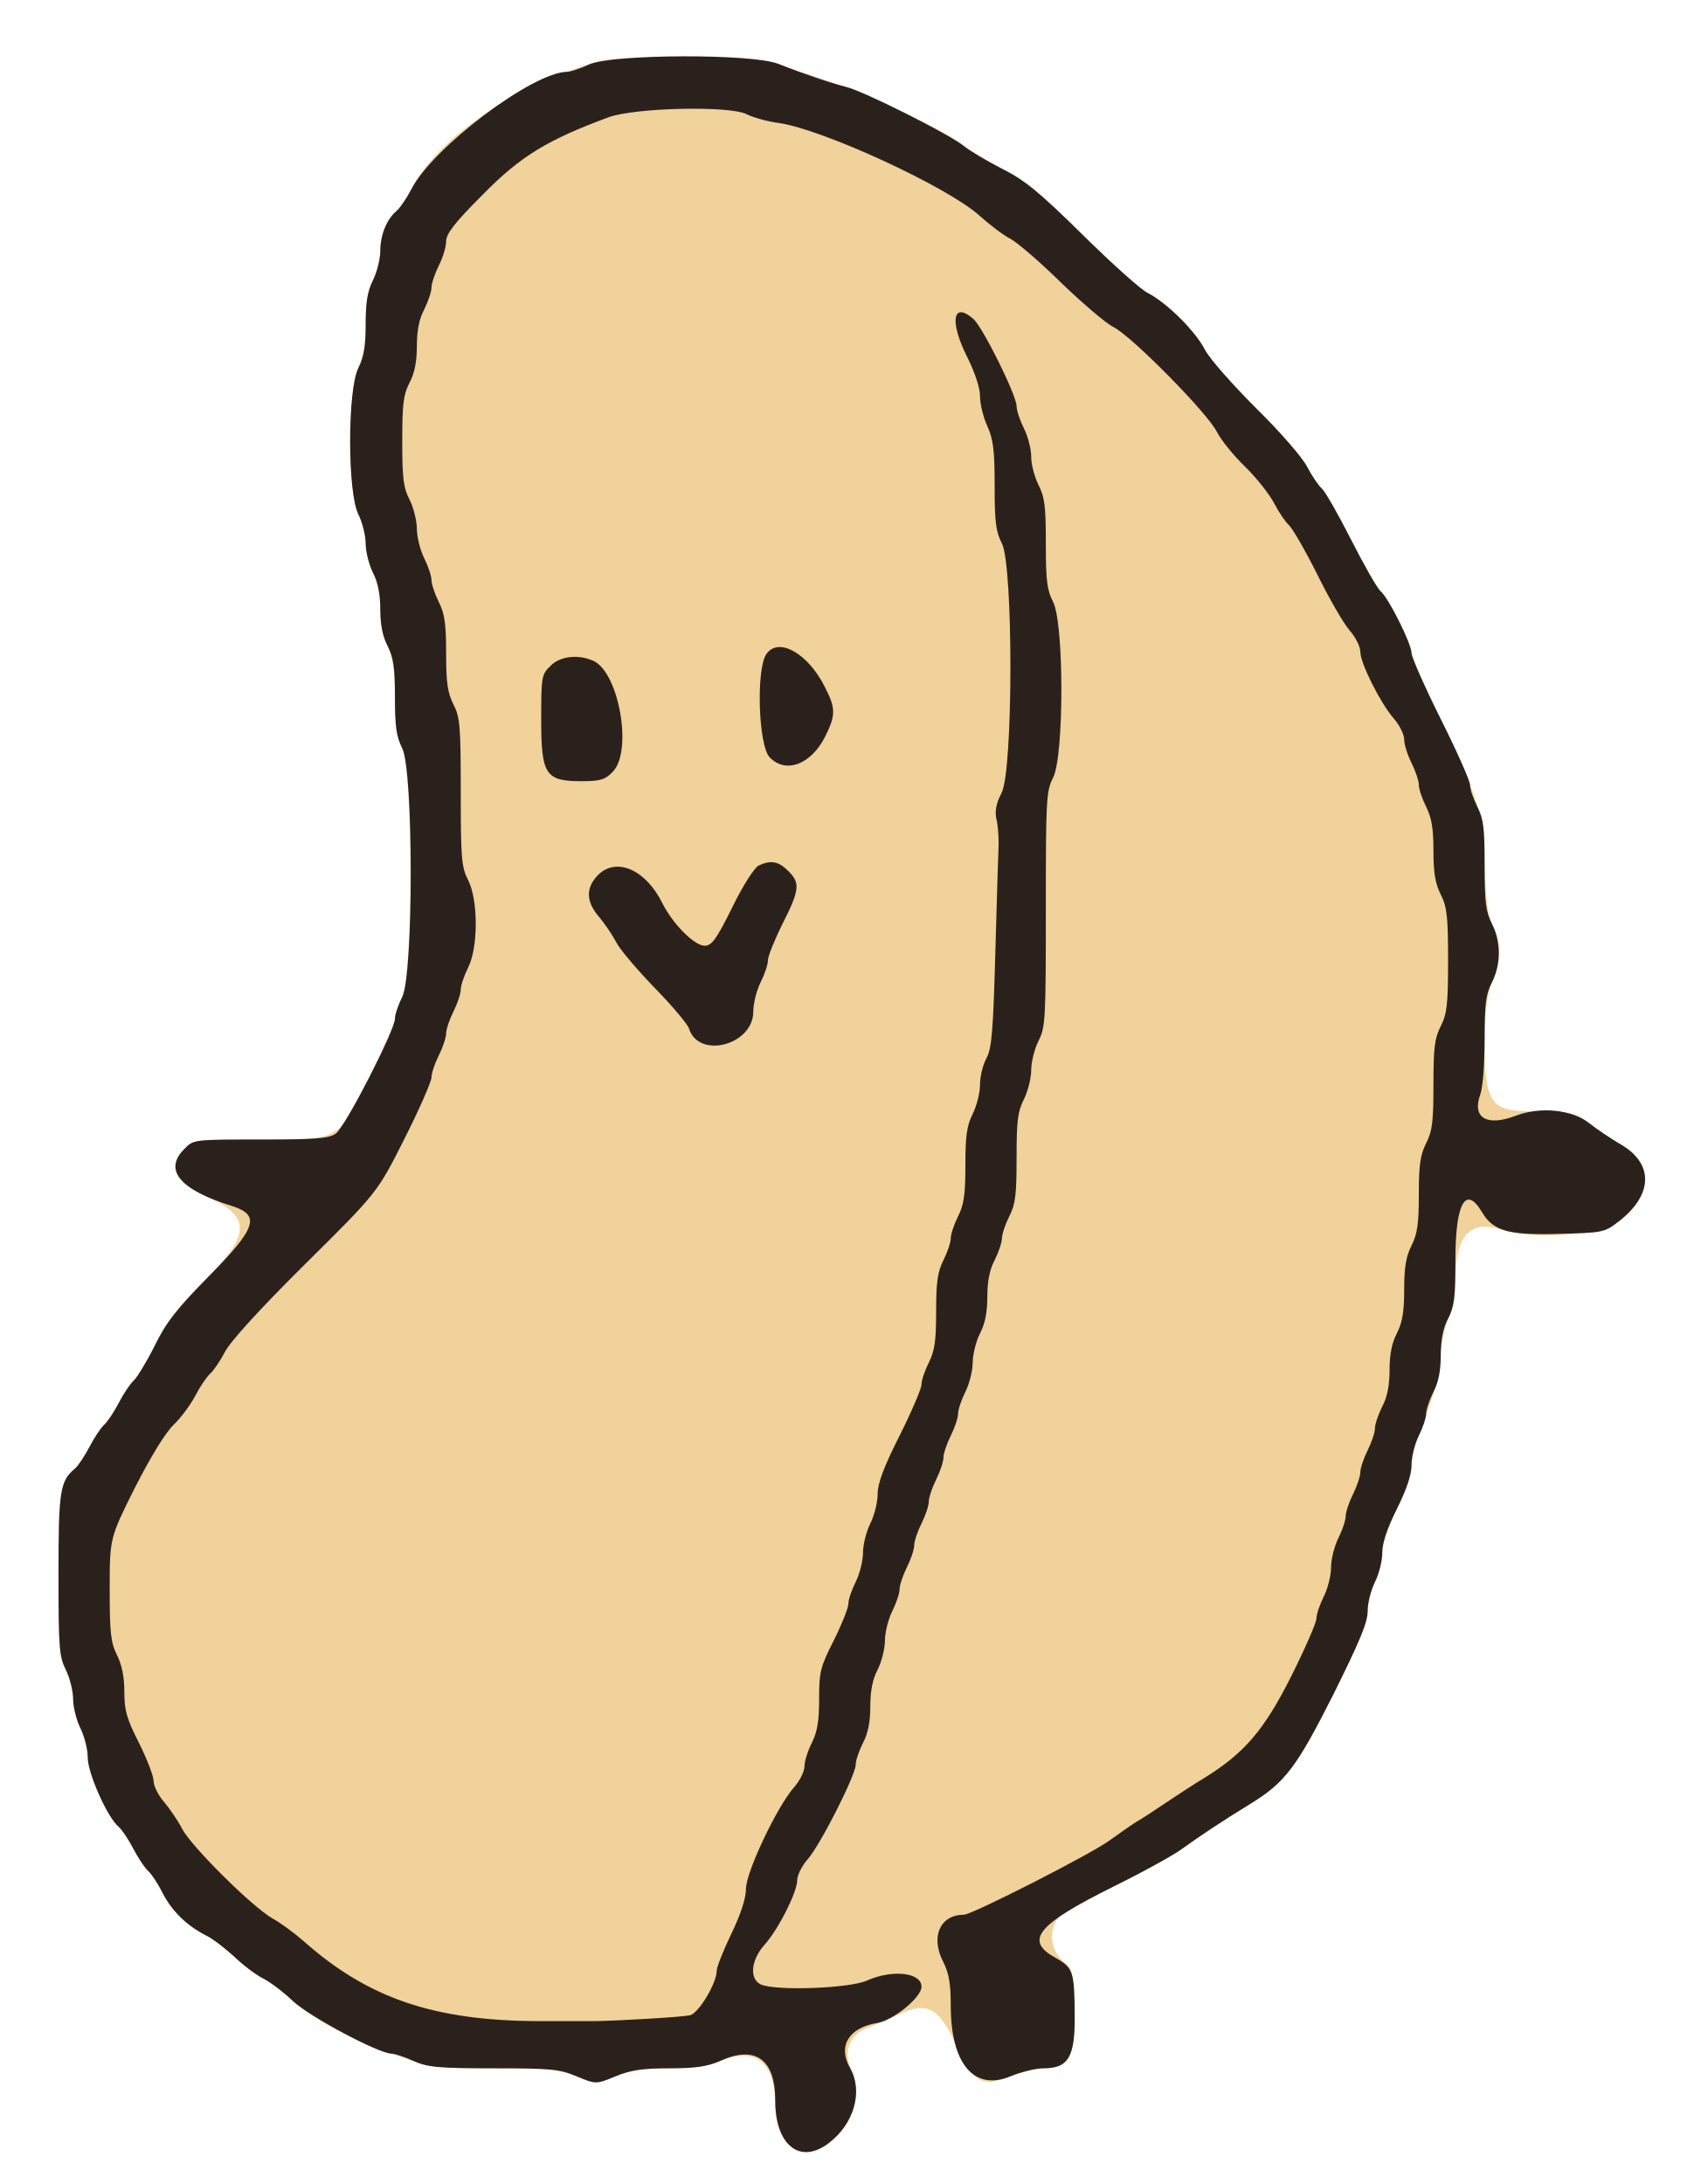
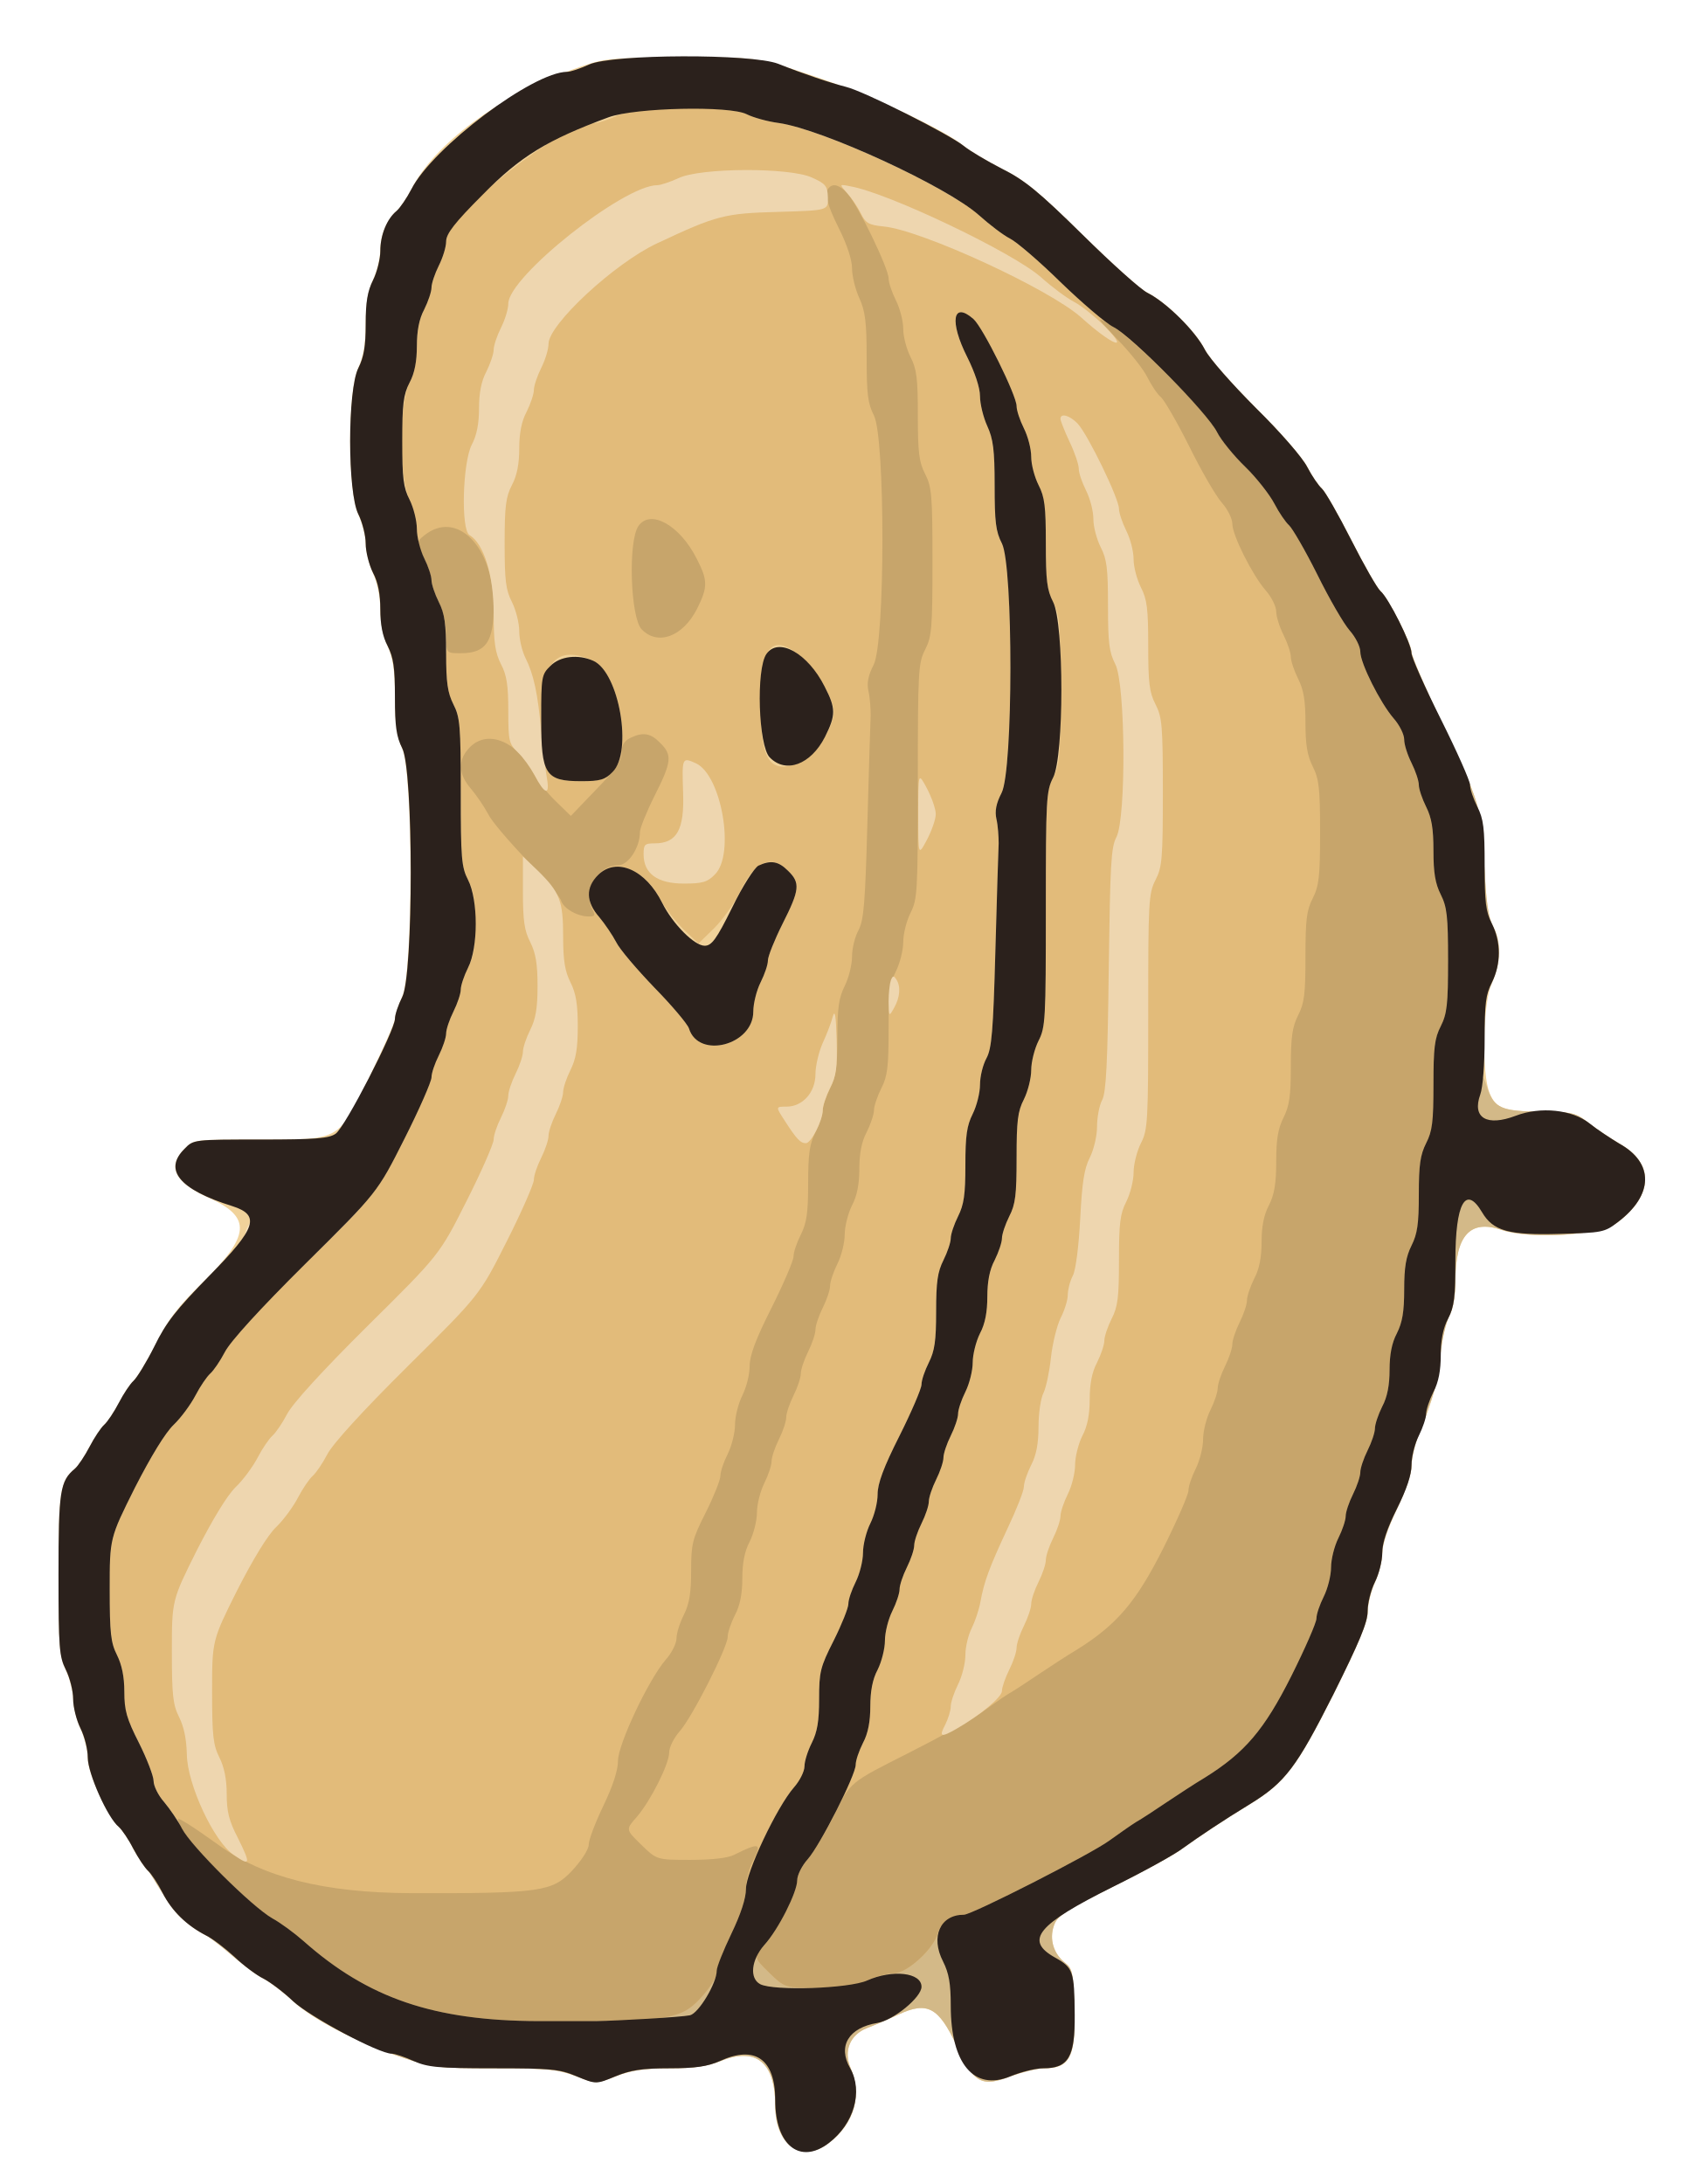
<svg xmlns="http://www.w3.org/2000/svg" viewBox="0 0 465 596" width="116" height="149">
  <g transform="translate(0,596) scale(0.1,-0.1)" fill="#f0d29a" stroke="none">
    <path d="M1565 5776 c-200 -72 -377 -203 -440 -327 -13 -25 -31 -51 -40 -59 -26 -22 -45 -66 -45 -107 0 -21 -9 -58 -20 -82 -14 -31 -20 -65 -20 -120 0 -54 -6 -89 -20 -120 -30 -64 -30 -338 0 -402 11 -24 20 -60 20 -80 0 -20 9 -56 20 -80 12 -27 20 -66 20 -100 0 -35 8 -74 20 -100 15 -34 20 -66 20 -140 0 -75 5 -107 20 -140 30 -67 30 -611 0 -678 -11 -24 -20 -51 -20 -61 0 -10 -32 -81 -70 -159 -88 -178 -75 -171 -310 -171 -168 0 -171 0 -195 -25 -49 -48 -28 -92 63 -133 122 -54 118 -104 -18 -237 -64 -63 -91 -98 -125 -166 -24 -47 -51 -91 -60 -99 -9 -8 -27 -35 -40 -60 -13 -25 -31 -52 -40 -60 -9 -8 -27 -35 -40 -60 -13 -25 -31 -52 -40 -60 -41 -34 -45 -61 -45 -288 0 -198 2 -224 20 -263 11 -24 20 -60 20 -80 0 -20 9 -56 20 -80 11 -24 20 -61 20 -82 0 -40 56 -163 85 -187 9 -8 27 -35 40 -60 13 -25 31 -52 40 -60 9 -8 27 -35 40 -61 25 -49 66 -89 119 -116 17 -8 52 -35 77 -58 25 -24 61 -51 80 -60 19 -10 55 -37 80 -61 55 -51 176 -113 298 -154 84 -28 98 -30 254 -30 145 0 172 -3 221 -21 56 -22 56 -22 112 0 42 16 78 21 145 21 65 0 102 5 140 20 97 39 149 -4 149 -122 0 -109 73 -159 147 -102 69 53 91 129 59 205 -20 47 -1 91 45 109 19 7 57 24 86 37 79 37 110 20 159 -85 46 -103 68 -115 150 -83 31 11 71 21 90 21 70 0 86 33 82 161 -3 100 -5 112 -25 127 -32 25 -44 65 -31 102 9 27 30 41 162 107 83 41 169 88 191 105 43 31 110 76 184 121 96 59 127 101 227 299 68 136 94 198 94 225 0 21 9 58 20 82 11 24 20 60 20 80 0 23 15 69 40 120 23 48 40 97 40 117 0 20 8 56 18 82 43 110 55 151 61 222 4 41 15 89 24 107 11 20 17 55 17 96 0 125 40 169 126 140 80 -27 272 -15 318 21 98 74 100 162 4 215 -23 14 -60 38 -82 55 -36 29 -44 31 -125 32 -109 1 -129 8 -147 50 -23 54 -19 248 6 303 25 53 26 112 3 154 -13 24 -19 67 -24 167 -7 158 -11 170 -121 400 -43 91 -78 173 -78 183 0 23 -64 149 -85 167 -9 8 -45 71 -80 140 -35 69 -71 132 -80 140 -9 8 -27 34 -40 59 -13 26 -74 96 -140 161 -65 65 -127 135 -140 160 -26 51 -105 129 -156 155 -19 9 -99 81 -179 160 -120 118 -158 149 -220 180 -41 21 -88 49 -104 62 -53 45 -264 143 -416 193 -149 50 -149 50 -357 49 -208 -1 -208 -1 -298 -33z" />
+   </g>
+   <g transform="translate(0,596) scale(0.1,-0.1)" fill="#d3b988" stroke="none">
+     <path d="M3136 5149 c18 -19 41 -52 52 -75 11 -22 28 -47 37 -54 9 -8 45 -71 80 -140 35 -69 71 -132 80 -140 21 -18 85 -144 85 -167 0 -10 35 -92 78 -183 110 -230 114 -242 121 -400 5 -100 11 -143 24 -167 23 -42 22 -101 -3 -154 -25 -55 -29 -249 -6 -303 18 -42 38 -49 147 -50 81 -1 89 -3 125 -32 86 -69 98 -70 122 -11 26 63 28 117 5 160 -13 24 -19 67 -24 167 -7 158 -11 170 -121 400 -43 91 -78 173 -78 183 0 23 -64 149 -85 167 -9 8 -45 71 -80 140 -35 69 -71 132 -80 140 -9 8 -27 34 -40 59 -13 26 -74 96 -140 161 -65 65 -127 135 -140 160 -26 51 -105 129 -156 155 -34 17 -34 17 -3 -16z" />
+     <path d="M4025 3007 c-39 -29 -239 -38 -309 -14 -86 29 -126 -15 -126 -140 0 -41 -6 -76 -17 -96 -9 -18 -20 -66 -24 -107 -6 -71 -18 -112 -61 -222 -10 -26 -18 -62 -18 -82 0 -20 -17 -69 -40 -117 -25 -51 -40 -97 -40 -120 0 -20 -9 -56 -20 -80 -11 -24 -20 -61 -20 -82 0 -27 -26 -89 -94 -225 -100 -198 -131 -240 -227 -299 -74 -45 -141 -90 -184 -121 -22 -17 -108 -64 -191 -105 -132 -66 -153 -80 -162 -107 -13 -37 -1 -77 31 -102 20 -15 22 -27 25 -127 4 -128 -12 -161 -82 -161 -19 0 -59 -10 -90 -21 -82 -32 -104 -20 -150 83 -49 105 -80 122 -159 85 -29 -13 -67 -30 -86 -37 -46 -18 -65 -62 -45 -109 32 -76 10 -152 -59 -205 -74 -57 -147 -7 -147 102 0 118 -52 161 -149 122 -38 -15 -75 -20 -140 -20 -67 0 -103 -5 -145 -21 -56 -22 -56 -22 -112 0 -49 18 -76 21 -221 21 -156 0 -170 2 -254 30 -124 41 -243 104 -300 157 -53 50 -64 46 -24 -8 14 -19 33 -47 42 -63 48 -77 62 -93 108 -123 28 -17 70 -49 95 -71 25 -22 63 -50 85 -63 22 -12 61 -42 86 -65 56 -51 177 -114 298 -154 84 -28 98 -30 254 -30 145 0 172 -3 221 -21 56 -22 56 -22 112 0 42 16 78 21 145 21 65 0 102 5 140 20 97 39 149 -4 149 -122 0 -109 73 -159 147 -102 69 53 91 129 59 205 -20 47 -1 91 45 109 19 7 57 24 86 37 79 37 110 20 159 -85 46 -103 68 -115 150 -83 31 11 71 21 90 21 70 0 86 33 82 161 -3 100 -5 112 -25 127 -32 25 -44 65 -31 102 9 27 30 41 162 107 83 41 169 88 191 105 43 31 110 76 184 121 96 59 127 101 227 299 68 136 94 198 94 225 0 21 9 58 20 82 11 24 20 60 20 80 0 23 15 69 40 120 23 48 40 97 40 117 0 20 8 56 18 82 43 110 55 151 61 222 4 41 15 89 24 107 11 20 17 55 17 96 0 125 40 169 126 140 80 -27 272 -15 318 21 98 74 100 162 4 215 -23 14 -60 38 -82 55 -36 29 -43 31 -130 32 -109 1 -130 10 -148 63 -13 40 -13 40 -43 18z" />
+   </g>
+   <g transform="translate(0,596) scale(0.1,-0.1)" fill="#f6e4c2" stroke="none">
+     <path d="M1755 5586 c-200 -72 -377 -203 -440 -327 -13 -25 -31 -51 -40 -59 -26 -22 -45 -66 -45 -107 0 -21 -9 -58 -20 -82 -14 -31 -20 -65 -20 -120 0 -54 -6 -89 -20 -120 -30 -64 -30 -338 0 -402 11 -24 20 -60 20 -80 0 -20 9 -56 20 -80 12 -27 20 -66 20 -100 0 -35 8 -74 20 -100 15 -34 20 -66 20 -140 0 -75 5 -107 20 -140 30 -67 30 -611 0 -678 -11 -24 -20 -51 -20 -61 0 -10 -32 -81 -70 -159 -88 -178 -75 -171 -310 -171 -168 0 -171 0 -195 -25 -44 -43 -28 -91 42 -124 50 -23 50 -23 76 3 26 26 26 26 197 26 235 0 222 -7 310 171 38 78 70 149 70 159 0 10 9 37 20 61 30 67 30 611 0 678 -15 33 -20 65 -20 140 0 74 -5 106 -20 140 -12 26 -20 65 -20 100 0 34 -8 73 -20 100 -11 24 -20 60 -20 80 0 20 -9 56 -20 80 -30 64 -30 338 0 402 14 31 20 66 20 120 0 55 6 89 20 120 11 24 20 61 20 82 0 41 19 85 45 107 9 8 27 34 40 59 64 127 252 263 454 331 162 54 446 46 641 -20 151 -50 362 -148 416 -193 16 -13 65 -42 108 -65 l80 -41 -59 59 c-39 39 -88 75 -140 102 -44 22 -93 52 -109 65 -54 45 -265 143 -416 193 -149 50 -149 50 -357 49 -208 -1 -208 -1 -298 -33z" />
+     <path d="M840 2383 c0 -9 -42 -59 -94 -112 -73 -74 -103 -114 -134 -177 -22 -44 -48 -86 -57 -94 -9 -8 -27 -35 -40 -60 -13 -25 -31 -52 -40 -60 -9 -8 -27 -35 -40 -60 -13 -25 -31 -52 -40 -60 -41 -34 -45 -61 -45 -288 0 -198 2 -224 20 -263 11 -24 20 -60 20 -80 0 -20 9 -56 20 -80 11 -24 20 -61 20 -82 0 -57 43 -133 88 -156 38 -19 38 -19 31 38 -3 31 -14 71 -23 88 -9 18 -16 49 -16 70 0 21 -9 58 -20 82 -18 39 -20 65 -20 263 0 227 4 254 45 288 9 8 27 35 40 60 13 25 31 52 40 60 9 8 27 35 40 60 13 25 31 52 40 60 9 8 36 52 60 99 34 68 61 103 125 166 98 95 117 130 97 178 -16 38 -117 90 -117 60z" />
+   </g>
+   <g transform="translate(0,596) scale(0.1,-0.1)" fill="#e2bb7a" stroke="none">
+     <path d="M1685 5649 c-22 -10 -48 -19 -58 -19 -93 -1 -407 -251 -407 -324 0 -15 -9 -44 -20 -66 -11 -22 -20 -49 -20 -60 0 -11 -9 -38 -20 -60 -14 -26 -20 -59 -20 -100 0 -41 -6 -74 -20 -100 -29 -57 -29 -263 0 -320 11 -22 20 -58 20 -80 0 -22 9 -58 20 -80 11 -22 20 -49 20 -60 0 -11 9 -38 20 -60 16 -32 20 -59 20 -140 0 -81 4 -108 20 -140 18 -35 20 -59 20 -240 0 -181 2 -205 20 -240 15 -30 20 -59 20 -120 0 -61 -5 -90 -20 -120 -11 -22 -20 -49 -20 -60 0 -11 -9 -38 -20 -60 -11 -22 -20 -49 -20 -60 0 -11 -9 -38 -20 -60 -11 -22 -20 -48 -20 -60 0 -11 -33 -87 -74 -168 -74 -147 -74 -147 -271 -342 -124 -123 -205 -212 -220 -241 -13 -25 -31 -51 -40 -59 -9 -8 -27 -34 -40 -59 -13 -25 -40 -62 -60 -81 -23 -22 -62 -86 -106 -172 -69 -138 -69 -138 -69 -278 0 -121 3 -146 20 -180 13 -26 20 -59 20 -100 0 -51 6 -73 40 -140 22 -44 40 -91 40 -104 0 -14 13 -40 29 -58 15 -18 38 -51 49 -73 25 -48 191 -213 247 -245 22 -12 60 -40 85 -62 177 -157 357 -218 643 -219 355 -1 387 4 441 61 27 29 46 59 46 72 0 13 18 60 40 106 26 54 40 97 40 123 0 45 84 223 131 277 16 18 29 44 29 58 0 14 9 42 20 64 15 30 20 59 20 120 0 74 3 87 40 160 22 44 40 89 40 100 0 12 9 38 20 60 11 22 20 58 20 80 0 22 9 58 20 80 11 22 20 57 20 80 0 29 16 73 60 160 33 66 60 129 60 140 0 12 9 38 20 60 16 32 20 59 20 140 0 81 4 108 20 140 11 22 20 49 20 60 0 11 9 38 20 60 16 32 20 59 20 140 0 81 4 108 20 140 11 22 20 58 20 80 0 23 8 55 18 73 14 27 18 72 24 292 4 143 8 276 9 295 0 19 -2 49 -6 66 -5 22 -1 43 14 72 32 62 32 620 1 682 -17 33 -20 59 -20 159 0 97 -4 127 -20 162 -11 24 -20 61 -20 82 0 23 -14 65 -35 107 -49 97 -40 154 17 104 26 -23 118 -209 118 -238 0 -12 9 -39 20 -61 11 -22 20 -56 20 -78 0 -21 9 -55 20 -77 17 -33 20 -59 20 -160 0 -101 3 -127 20 -160 18 -35 20 -59 20 -240 0 -181 -2 -205 -20 -240 -19 -37 -20 -59 -20 -360 0 -301 -1 -323 -20 -360 -11 -22 -20 -58 -20 -80 0 -22 -9 -58 -20 -80 -17 -33 -20 -59 -20 -160 0 -101 -3 -127 -20 -160 -11 -22 -20 -49 -20 -60 0 -11 -9 -38 -20 -60 -14 -26 -20 -59 -20 -100 0 -41 -6 -74 -20 -100 -11 -22 -20 -58 -20 -80 0 -22 -9 -58 -20 -80 -11 -22 -20 -49 -20 -60 0 -11 -9 -38 -20 -60 -11 -22 -20 -49 -20 -60 0 -11 -9 -38 -20 -60 -11 -22 -20 -49 -20 -60 0 -11 -9 -38 -20 -60 -11 -22 -20 -49 -20 -60 0 -11 -9 -38 -20 -60 -11 -22 -20 -49 -20 -60 0 -11 -9 -38 -20 -60 -11 -22 -20 -58 -20 -80 0 -22 -9 -58 -20 -80 -14 -26 -20 -59 -20 -100 0 -41 -6 -74 -20 -100 -11 -22 -20 -48 -20 -60 0 -28 -96 -218 -131 -258 -16 -18 -29 -44 -29 -58 0 -32 -51 -133 -89 -177 -30 -34 -30 -34 12 -75 43 -42 43 -42 134 -42 69 0 101 5 134 20 24 11 58 20 74 20 36 0 110 68 120 111 6 26 40 49 71 49 22 0 348 166 398 203 24 17 56 40 72 50 16 9 54 34 85 55 30 20 77 51 104 67 109 68 162 130 236 277 38 76 69 147 69 158 0 12 9 38 20 60 11 22 20 58 20 80 0 22 9 58 20 80 11 22 20 49 20 60 0 11 9 38 20 60 11 22 20 49 20 60 0 11 9 38 20 60 11 22 20 49 20 60 0 11 9 38 20 60 14 26 20 59 20 100 0 41 6 74 20 100 15 30 20 59 20 120 0 61 5 90 20 120 16 32 20 59 20 140 0 81 4 108 20 140 17 33 20 59 20 160 0 101 3 127 20 160 17 34 20 59 20 180 0 121 -3 146 -20 180 -15 30 -20 59 -20 120 0 61 -5 90 -20 120 -11 22 -20 49 -20 60 0 11 -9 38 -20 60 -11 22 -20 50 -20 64 0 14 -13 40 -29 58 -37 43 -91 151 -91 182 0 14 -13 40 -29 58 -16 18 -56 87 -89 154 -33 66 -68 126 -77 134 -9 8 -27 34 -40 59 -13 25 -49 71 -80 101 -31 30 -66 73 -77 95 -26 52 -232 261 -283 287 -22 11 -87 67 -145 123 -58 57 -120 110 -138 119 -18 9 -56 38 -85 64 -89 79 -428 235 -547 252 -31 4 -70 15 -87 24 -49 25 -302 22 -358 -5z m508 -1480 c40 -33 87 -114 87 -149 0 -41 -47 -116 -83 -134 -89 -42 -117 -6 -117 151 0 166 30 201 113 132z m-570 -10 c70 -32 108 -249 52 -304 -20 -21 -34 -25 -85 -25 -99 0 -110 18 -110 170 0 158 42 205 143 159z m532 -574 c34 -33 32 -52 -15 -145 -22 -44 -40 -89 -40 -100 0 -12 -9 -38 -20 -60 -11 -22 -20 -58 -20 -80 0 -92 -150 -131 -176 -46 -4 12 -46 62 -94 111 -48 50 -96 106 -105 125 -10 19 -31 50 -46 68 -37 42 -38 81 -3 116 49 48 129 14 173 -72 11 -21 38 -55 60 -77 l41 -39 43 42 c24 24 56 69 72 102 39 81 85 101 130 55z" />
+   </g>
+   <g transform="translate(0,596) scale(0.1,-0.1)" fill="#c7a56b" stroke="none">
+     <path d="M2267 5453 c-14 -13 -6 -45 28 -113 21 -42 35 -84 35 -107 0 -21 9 -58 20 -82 16 -35 20 -65 20 -162 0 -100 3 -126 20 -159 31 -62 31 -620 -1 -682 -15 -29 -19 -50 -14 -72 4 -17 6 -47 6 -66 -1 -19 -5 -152 -9 -295 -6 -220 -10 -265 -24 -292 -10 -18 -18 -50 -18 -73 0 -22 -9 -58 -20 -80 -16 -32 -20 -59 -20 -140 0 -81 -4 -108 -20 -140 -11 -22 -20 -49 -20 -60 0 -11 -9 -38 -20 -60 -16 -32 -20 -59 -20 -140 0 -81 -4 -108 -20 -140 -11 -22 -20 -48 -20 -60 0 -11 -27 -74 -60 -140 -44 -87 -60 -131 -60 -160 0 -23 -9 -58 -20 -80 -11 -22 -20 -58 -20 -80 0 -22 -9 -58 -20 -80 -11 -22 -20 -48 -20 -60 0 -11 -18 -56 -40 -100 -37 -73 -40 -86 -40 -160 0 -61 -5 -90 -20 -120 -11 -22 -20 -50 -20 -64 0 -14 -13 -40 -29 -58 -47 -54 -131 -232 -131 -277 0 -26 -14 -69 -40 -123 -22 -46 -40 -93 -40 -106 0 -13 -19 -43 -46 -72 -54 -57 -86 -62 -441 -61 -236 1 -404 43 -527 133 -25 18 -61 43 -80 55 -36 22 -36 22 -17 -15 24 -46 192 -211 246 -242 22 -12 60 -40 85 -62 177 -157 357 -218 643 -219 355 -1 387 4 441 61 27 29 46 59 46 72 0 13 18 60 40 106 26 54 40 97 40 123 0 22 9 58 21 80 23 45 15 47 -53 13 -17 -9 -61 -14 -120 -14 -92 0 -92 0 -135 42 -42 41 -42 41 -12 75 38 44 89 145 89 177 0 14 13 40 29 58 35 40 131 230 131 258 0 12 9 38 20 60 14 26 20 59 20 100 0 41 6 74 20 100 11 22 20 58 20 80 0 22 9 58 20 80 11 22 20 49 20 60 0 11 9 38 20 60 11 22 20 49 20 60 0 11 9 38 20 60 11 22 20 49 20 60 0 11 9 38 20 60 11 22 20 49 20 60 0 11 9 38 20 60 11 22 20 49 20 60 0 11 9 38 20 60 11 22 20 58 20 80 0 22 9 58 20 80 14 26 20 59 20 100 0 41 6 74 20 100 11 22 20 49 20 60 0 11 9 38 20 60 17 33 20 59 20 160 0 101 3 127 20 160 11 22 20 58 20 80 0 22 9 58 20 80 19 37 20 59 20 360 0 301 1 323 20 360 18 35 20 59 20 240 0 181 -2 205 -20 240 -17 33 -20 59 -20 160 0 101 -3 127 -20 160 -11 22 -20 56 -20 77 0 22 -9 56 -20 78 -11 22 -20 49 -20 60 0 28 -85 203 -113 233 -21 22 -38 28 -50 15z" />
+     <path d="M3056 5038 c34 -35 71 -81 82 -104 11 -22 28 -47 37 -54 9 -8 44 -68 77 -134 33 -67 73 -136 89 -154 16 -18 29 -44 29 -58 0 -31 54 -139 91 -182 16 -18 29 -44 29 -58 0 -14 9 -42 20 -64 11 -22 20 -49 20 -60 0 -11 9 -38 20 -60 15 -30 20 -59 20 -120 0 -61 5 -90 20 -120 17 -34 20 -59 20 -180 0 -121 -3 -146 -20 -180 -17 -33 -20 -59 -20 -160 0 -101 -3 -127 -20 -160 -16 -32 -20 -59 -20 -140 0 -81 -4 -108 -20 -140 -15 -30 -20 -59 -20 -120 0 -61 -5 -90 -20 -120 -14 -26 -20 -59 -20 -100 0 -41 -6 -74 -20 -100 -11 -22 -20 -49 -20 -60 0 -11 -9 -38 -20 -60 -11 -22 -20 -49 -20 -60 0 -11 -9 -38 -20 -60 -11 -22 -20 -49 -20 -60 0 -11 -9 -38 -20 -60 -11 -22 -20 -58 -20 -80 0 -22 -9 -58 -20 -80 -11 -22 -20 -48 -20 -60 0 -11 -31 -82 -69 -158 -74 -147 -127 -209 -236 -277 -27 -16 -74 -47 -104 -67 -31 -21 -69 -46 -85 -55 -16 -10 -48 -33 -72 -50 -24 -18 -115 -68 -202 -112 -157 -79 -157 -79 -197 -162 -22 -45 -55 -100 -72 -122 -18 -21 -33 -50 -33 -63 0 -32 -52 -134 -89 -177 -30 -34 -30 -34 12 -75 43 -42 43 -42 134 -42 69 0 101 5 134 20 24 11 58 20 74 20 36 0 110 68 120 111 6 26 40 49 71 49 22 0 348 166 398 203 24 17 56 40 72 50 16 9 54 34 85 55 30 20 77 51 104 67 109 68 162 130 236 277 38 76 69 147 69 158 0 12 9 38 20 60 11 22 20 58 20 80 0 22 9 58 20 80 11 22 20 49 20 60 0 11 9 38 20 60 11 22 20 49 20 60 0 11 9 38 20 60 11 22 20 49 20 60 0 11 9 38 20 60 14 26 20 59 20 100 0 41 6 74 20 100 15 30 20 59 20 120 0 61 5 90 20 120 16 32 20 59 20 140 0 81 4 108 20 140 17 33 20 59 20 160 0 101 3 127 20 160 17 34 20 59 20 180 0 121 -3 146 -20 180 -15 30 -20 59 -20 120 0 61 -5 90 -20 120 -11 22 -20 49 -20 60 0 11 -9 38 -20 60 -11 22 -20 50 -20 64 0 14 -13 40 -29 58 -37 43 -91 151 -91 182 0 14 -13 40 -29 58 -16 18 -56 87 -89 154 -33 66 -68 126 -77 134 -9 8 -27 34 -40 59 -13 25 -49 71 -80 101 -31 30 -67 75 -80 100 -28 53 -232 257 -290 289 -39 22 -38 21 21 -41z" />
+     <path d="M1746 4528 c-29 -41 -22 -252 9 -283 44 -45 112 -20 151 56 30 60 30 78 -1 138 -46 91 -126 136 -159 89z" />
+     <path d="M1160 4502 c-22 -18 -22 -18 -1 -60 11 -23 21 -51 21 -62 0 -11 9 -38 20 -60 12 -24 20 -59 20 -90 0 -50 0 -50 40 -50 69 0 90 31 90 129 0 162 -101 265 -190 193z" />
+     <path d="M1723 3948 c-16 -8 -23 -20 -23 -40 0 -22 -16 -46 -70 -101 l-69 -72 -41 40 c-23 22 -50 56 -61 77 -44 86 -124 120 -173 72 -35 -35 -34 -74 3 -116 15 -18 36 -49 46 -68 9 -19 57 -75 105 -125 48 -49 90 -99 94 -111 7 -22 44 -44 77 -44 16 0 18 3 9 19 -26 50 14 121 70 121 28 0 60 48 60 91 0 10 18 55 40 99 47 93 49 112 15 145 -26 27 -47 30 -82 13z" />
+   </g>
+   <g transform="translate(0,596) scale(0.1,-0.1)" fill="#eed6af" stroke="none">
+     <path d="M1855 5479 c-22 -10 -48 -19 -58 -19 -93 -1 -407 -251 -407 -324 0 -15 -9 -44 -20 -66 -11 -22 -20 -49 -20 -60 0 -11 -9 -38 -20 -60 -14 -26 -20 -59 -20 -100 0 -41 -6 -74 -20 -100 -25 -49 -30 -233 -6 -247 39 -23 66 -110 66 -213 0 -81 4 -108 20 -140 16 -30 20 -59 20 -128 0 -82 2 -90 26 -113 14 -13 34 -41 45 -61 28 -54 43 -59 35 -12 -4 22 -11 80 -16 129 -9 106 -21 158 -43 202 -9 18 -17 50 -17 73 0 22 -9 58 -20 80 -17 33 -20 59 -20 160 0 101 3 127 20 160 14 26 20 59 20 100 0 41 6 74 20 100 11 22 20 49 20 60 0 11 9 38 20 60 11 22 20 51 20 66 0 53 181 221 297 275 164 77 184 82 333 86 135 4 135 4 134 39 -1 32 -6 38 -44 55 -61 28 -306 27 -365 -2z" />
+     <path d="M2316 5439 c12 -13 29 -38 38 -56 13 -27 22 -32 63 -36 103 -10 453 -171 540 -249 83 -75 133 -95 68 -28 -27 28 -67 60 -88 71 -21 11 -61 41 -90 67 -75 67 -418 231 -522 249 -30 6 -30 6 -9 -18z" />
+     <path d="M2900 4821 c0 -5 11 -33 25 -63 14 -29 25 -62 25 -73 0 -12 9 -38 20 -60 11 -22 20 -56 20 -78 0 -21 9 -55 20 -77 17 -33 20 -59 20 -160 0 -101 3 -127 20 -160 28 -55 30 -421 3 -473 -15 -28 -17 -76 -21 -362 -3 -255 -7 -336 -18 -357 -8 -15 -14 -48 -14 -73 0 -26 -9 -63 -20 -85 -15 -29 -21 -68 -26 -167 -4 -75 -12 -139 -20 -155 -8 -15 -14 -39 -14 -53 0 -14 -9 -43 -20 -64 -10 -21 -22 -70 -26 -107 -4 -38 -13 -81 -20 -96 -8 -15 -14 -57 -14 -93 0 -46 -6 -78 -20 -105 -11 -22 -20 -48 -20 -59 0 -12 -20 -62 -44 -113 -50 -107 -65 -147 -75 -203 -4 -22 -15 -54 -24 -72 -9 -18 -17 -50 -17 -73 0 -22 -9 -58 -20 -80 -11 -22 -20 -49 -20 -60 0 -12 -7 -34 -15 -50 -18 -34 -12 -36 30 -12 66 38 125 87 125 104 0 10 9 36 20 58 11 22 20 49 20 60 0 11 9 38 20 60 11 22 20 49 20 60 0 11 9 38 20 60 11 22 20 49 20 60 0 11 9 38 20 60 11 22 20 49 20 60 0 11 9 38 20 60 11 22 20 58 20 80 0 22 9 58 20 80 14 26 20 59 20 100 0 41 6 74 20 100 11 22 20 49 20 60 0 11 9 38 20 60 17 33 20 59 20 160 0 101 3 127 20 160 11 22 20 58 20 80 0 22 9 58 20 80 19 37 20 59 20 360 0 301 1 323 20 360 18 35 20 59 20 240 0 181 -2 205 -20 240 -17 33 -20 59 -20 160 0 101 -3 127 -20 160 -11 22 -20 56 -20 77 0 22 -9 56 -20 78 -11 22 -20 49 -20 60 0 28 -85 203 -113 233 -21 22 -47 30 -47 13z" />
+     <path d="M1868 3800 c4 -103 -17 -140 -78 -140 -27 0 -30 -3 -30 -30 0 -53 38 -80 110 -80 51 0 65 4 85 25 56 55 18 272 -52 304 -38 17 -38 16 -35 -79z" />
+     <path d="M2511 3740 c0 -115 0 -115 24 -70 13 25 24 56 24 70 0 14 -11 45 -24 70 -24 45 -24 45 -24 -70z" />
+     <path d="M1430 3527 c0 -78 4 -106 20 -137 15 -30 20 -59 20 -120 0 -61 -5 -90 -20 -120 -11 -22 -20 -49 -20 -60 0 -11 -9 -38 -20 -60 -11 -22 -20 -49 -20 -60 0 -11 -9 -38 -20 -60 -11 -22 -20 -48 -20 -60 0 -11 -33 -87 -74 -168 -74 -147 -74 -147 -271 -342 -124 -123 -205 -212 -220 -241 -13 -25 -31 -51 -40 -59 -9 -8 -27 -34 -40 -59 -13 -25 -40 -62 -60 -81 -23 -22 -62 -86 -106 -172 -69 -138 -69 -138 -69 -278 0 -121 3 -146 20 -180 13 -26 20 -60 21 -102 1 -81 74 -239 129 -275 45 -31 46 -25 11 46 -25 48 -31 73 -31 121 0 41 -7 74 -20 100 -17 34 -20 59 -20 180 0 140 0 140 69 278 44 86 83 150 106 172 20 19 47 56 60 81 13 25 31 51 40 59 9 8 27 34 40 59 15 29 96 118 220 241 197 195 197 195 271 342 41 81 74 157 74 168 0 12 9 38 20 60 11 22 20 49 20 60 0 11 9 38 20 60 11 22 20 49 20 60 0 11 9 38 20 60 15 30 20 59 20 120 0 61 -5 90 -20 120 -15 30 -20 59 -20 125 0 98 -9 121 -69 180 l-41 39 0 -97z" />
+     <path d="M2436 3285 c-3 -9 -6 -35 -6 -58 1 -41 1 -42 15 -17 16 28 19 59 6 78 -7 11 -10 10 -15 -3z" />
+     <path d="M2277 3185 c-4 -16 -17 -49 -28 -73 -10 -23 -19 -61 -19 -83 0 -50 -35 -89 -79 -89 -30 0 -30 0 -6 -37 34 -53 44 -63 59 -63 14 0 46 62 46 91 0 11 9 38 20 60 17 33 20 55 18 132 -2 69 -5 84 -11 62z" />
  </g>
  <g transform="translate(0,596) scale(0.1,-0.1)" fill="#2b211c" stroke="none">
    <path d="M1611 5790 c-24 -11 -51 -20 -60 -20 -93 0 -368 -207 -426 -321 -13 -25 -31 -51 -40 -59 -27 -22 -45 -66 -45 -110 0 -22 -9 -58 -20 -80 -15 -30 -20 -59 -20 -120 0 -61 -5 -90 -20 -120 -30 -59 -30 -341 0 -400 11 -22 20 -58 20 -80 0 -22 9 -58 20 -80 14 -26 20 -59 20 -100 0 -41 6 -74 20 -100 16 -32 20 -59 20 -140 0 -81 4 -108 20 -140 31 -60 31 -620 0 -680 -11 -22 -20 -48 -20 -60 0 -31 -136 -296 -162 -314 -18 -13 -55 -16 -206 -16 -181 0 -183 0 -207 -25 -59 -58 -14 -112 130 -157 78 -25 66 -60 -63 -191 -89 -91 -118 -127 -150 -193 -22 -44 -48 -86 -57 -94 -9 -8 -27 -35 -40 -60 -13 -25 -31 -52 -40 -60 -9 -8 -27 -35 -40 -60 -13 -25 -31 -52 -40 -60 -41 -34 -45 -61 -45 -290 0 -201 2 -224 20 -260 11 -22 20 -58 20 -80 0 -22 9 -58 20 -80 11 -22 20 -57 20 -80 0 -43 54 -165 85 -190 9 -8 27 -35 40 -60 13 -25 31 -52 40 -60 9 -8 27 -35 40 -61 25 -49 66 -89 119 -116 17 -8 52 -35 77 -58 25 -24 61 -51 80 -60 19 -10 55 -37 81 -62 47 -43 234 -143 269 -143 9 0 36 -9 60 -20 38 -17 66 -20 219 -20 156 0 180 -2 227 -22 53 -22 53 -22 106 0 41 17 73 22 147 22 73 0 105 5 139 20 96 44 151 5 151 -107 0 -124 68 -178 147 -117 68 52 94 141 58 204 -35 61 -4 111 74 124 44 7 121 70 121 99 0 39 -79 48 -149 17 -49 -22 -255 -29 -292 -10 -30 16 -25 66 11 107 39 43 90 145 90 177 0 14 13 40 29 58 35 40 131 230 131 258 0 12 9 38 20 60 14 26 20 59 20 100 0 41 6 74 20 100 11 22 20 58 20 80 0 22 9 58 20 80 11 22 20 49 20 60 0 11 9 38 20 60 11 22 20 49 20 60 0 11 9 38 20 60 11 22 20 49 20 60 0 11 9 38 20 60 11 22 20 49 20 60 0 11 9 38 20 60 11 22 20 49 20 60 0 11 9 38 20 60 11 22 20 58 20 80 0 22 9 58 20 80 14 26 20 59 20 100 0 41 6 74 20 100 11 22 20 49 20 60 0 11 9 38 20 60 17 33 20 59 20 160 0 101 3 127 20 160 11 22 20 58 20 80 0 22 9 58 20 80 19 37 20 59 20 360 0 301 1 323 20 360 30 59 30 421 0 480 -17 33 -20 59 -20 160 0 101 -3 127 -20 160 -11 22 -20 56 -20 77 0 22 -9 56 -20 78 -11 22 -20 49 -20 61 0 29 -92 215 -118 238 -57 50 -66 -7 -17 -104 21 -42 35 -84 35 -107 0 -21 9 -58 20 -82 16 -35 20 -65 20 -162 0 -100 3 -126 20 -159 31 -62 31 -620 -1 -682 -15 -29 -19 -50 -14 -72 4 -17 6 -47 6 -66 -1 -19 -5 -152 -9 -295 -6 -220 -10 -265 -24 -292 -10 -18 -18 -50 -18 -73 0 -22 -9 -58 -20 -80 -16 -32 -20 -59 -20 -140 0 -81 -4 -108 -20 -140 -11 -22 -20 -49 -20 -60 0 -11 -9 -38 -20 -60 -16 -32 -20 -59 -20 -140 0 -81 -4 -108 -20 -140 -11 -22 -20 -48 -20 -60 0 -11 -27 -74 -60 -140 -44 -87 -60 -131 -60 -160 0 -23 -9 -58 -20 -80 -11 -22 -20 -58 -20 -80 0 -22 -9 -58 -20 -80 -11 -22 -20 -48 -20 -60 0 -11 -18 -56 -40 -100 -37 -73 -40 -86 -40 -160 0 -61 -5 -90 -20 -120 -11 -22 -20 -50 -20 -64 0 -14 -13 -40 -29 -58 -47 -54 -131 -232 -131 -277 0 -26 -14 -69 -40 -123 -22 -46 -40 -91 -40 -101 0 -34 -49 -116 -73 -122 -23 -5 -196 -15 -259 -16 -43 0 -101 0 -155 0 -286 1 -466 62 -643 219 -25 22 -63 50 -85 62 -56 32 -222 197 -247 245 -11 22 -34 55 -49 73 -16 18 -29 44 -29 58 0 13 -18 60 -40 104 -34 67 -40 89 -40 140 0 41 -7 74 -20 100 -17 34 -20 59 -20 180 0 140 0 140 69 278 44 86 83 150 106 172 20 19 47 56 60 81 13 25 31 51 40 59 9 8 27 34 40 59 15 29 96 118 220 241 197 195 197 195 271 342 41 81 74 157 74 168 0 12 9 38 20 60 11 22 20 49 20 60 0 11 9 38 20 60 11 22 20 49 20 60 0 11 9 38 20 60 28 55 28 185 0 240 -18 35 -20 59 -20 240 0 181 -2 205 -20 240 -16 32 -20 59 -20 140 0 81 -4 108 -20 140 -11 22 -20 49 -20 60 0 11 -9 38 -20 60 -11 22 -20 58 -20 80 0 22 -9 58 -20 80 -17 33 -20 59 -20 160 0 101 3 127 20 160 14 26 20 59 20 100 0 41 6 74 20 100 11 22 20 49 20 60 0 11 9 38 20 60 11 22 20 51 20 66 0 21 23 51 100 128 103 105 177 150 345 212 73 26 330 32 377 8 18 -9 57 -20 88 -24 119 -17 458 -173 547 -252 29 -26 67 -55 85 -64 18 -9 80 -62 138 -119 58 -56 123 -112 145 -123 51 -26 257 -235 283 -287 11 -22 46 -65 77 -95 31 -30 67 -76 80 -101 13 -25 31 -51 40 -59 9 -8 44 -68 77 -134 33 -67 73 -136 89 -154 16 -18 29 -44 29 -58 0 -31 54 -139 91 -182 16 -18 29 -44 29 -58 0 -14 9 -42 20 -64 11 -22 20 -49 20 -60 0 -11 9 -38 20 -60 15 -30 20 -59 20 -120 0 -61 5 -90 20 -120 17 -34 20 -59 20 -180 0 -121 -3 -146 -20 -180 -17 -33 -20 -59 -20 -160 0 -101 -3 -127 -20 -160 -16 -32 -20 -59 -20 -140 0 -81 -4 -108 -20 -140 -15 -30 -20 -59 -20 -120 0 -61 -5 -90 -20 -120 -14 -26 -20 -59 -20 -100 0 -41 -6 -74 -20 -100 -11 -22 -20 -49 -20 -60 0 -11 -9 -38 -20 -60 -11 -22 -20 -49 -20 -60 0 -11 -9 -38 -20 -60 -11 -22 -20 -49 -20 -60 0 -11 -9 -38 -20 -60 -11 -22 -20 -58 -20 -80 0 -22 -9 -58 -20 -80 -11 -22 -20 -48 -20 -60 0 -11 -31 -82 -69 -158 -74 -147 -127 -209 -236 -277 -27 -16 -74 -47 -104 -67 -31 -21 -69 -46 -85 -55 -16 -10 -48 -33 -72 -50 -50 -37 -376 -203 -398 -203 -65 0 -92 -60 -57 -128 16 -32 21 -60 21 -121 0 -159 64 -234 163 -193 29 12 69 22 90 22 69 0 87 31 86 147 -1 118 -4 128 -54 156 -84 47 -49 90 160 194 83 41 168 88 190 105 43 31 110 76 184 121 96 59 127 101 227 299 72 145 94 197 94 228 0 23 9 58 20 80 11 22 20 57 20 80 0 27 13 66 40 120 27 54 40 93 40 120 0 23 9 58 20 80 11 22 20 49 20 60 0 11 9 38 20 60 14 26 20 59 20 100 0 41 6 74 20 100 17 33 20 59 20 160 0 156 28 207 73 131 30 -51 73 -63 211 -59 117 3 124 4 160 32 98 74 100 162 4 215 -23 14 -60 38 -81 55 -48 38 -134 47 -202 21 -79 -30 -120 -6 -97 58 7 19 12 84 12 151 0 97 3 123 20 156 25 50 25 110 0 160 -17 33 -20 59 -20 160 0 101 -3 127 -20 160 -11 22 -20 48 -20 60 0 11 -36 92 -80 180 -44 88 -80 169 -80 180 0 26 -63 152 -85 170 -9 8 -45 71 -80 140 -35 69 -71 132 -80 140 -9 8 -27 34 -40 59 -13 26 -74 96 -140 161 -65 65 -127 135 -140 160 -26 51 -105 129 -156 155 -19 9 -99 81 -179 160 -120 118 -158 149 -220 180 -41 21 -88 49 -104 62 -38 31 -273 150 -323 162 -43 11 -115 35 -185 63 -72 28 -453 27 -517 -2z" />
    <path d="M2096 4178 c-29 -41 -22 -252 9 -283 44 -45 112 -20 151 56 30 60 30 78 -1 138 -46 91 -126 136 -159 89z" />
    <path d="M1505 4145 c-24 -23 -25 -30 -25 -145 0 -152 11 -170 110 -170 51 0 65 4 85 25 56 55 18 272 -52 304 -42 19 -92 13 -118 -14z" />
    <path d="M2074 3599 c-11 -6 -43 -55 -72 -115 -43 -87 -56 -104 -75 -104 -28 0 -87 59 -116 117 -45 91 -125 126 -175 77 -35 -35 -34 -74 3 -116 15 -18 36 -49 46 -68 9 -19 57 -75 105 -125 48 -49 90 -99 94 -111 26 -85 176 -46 176 46 0 22 9 58 20 80 11 22 20 48 20 60 0 11 18 56 40 100 47 93 49 112 15 145 -26 26 -47 30 -81 14z" />
  </g>
</svg>
